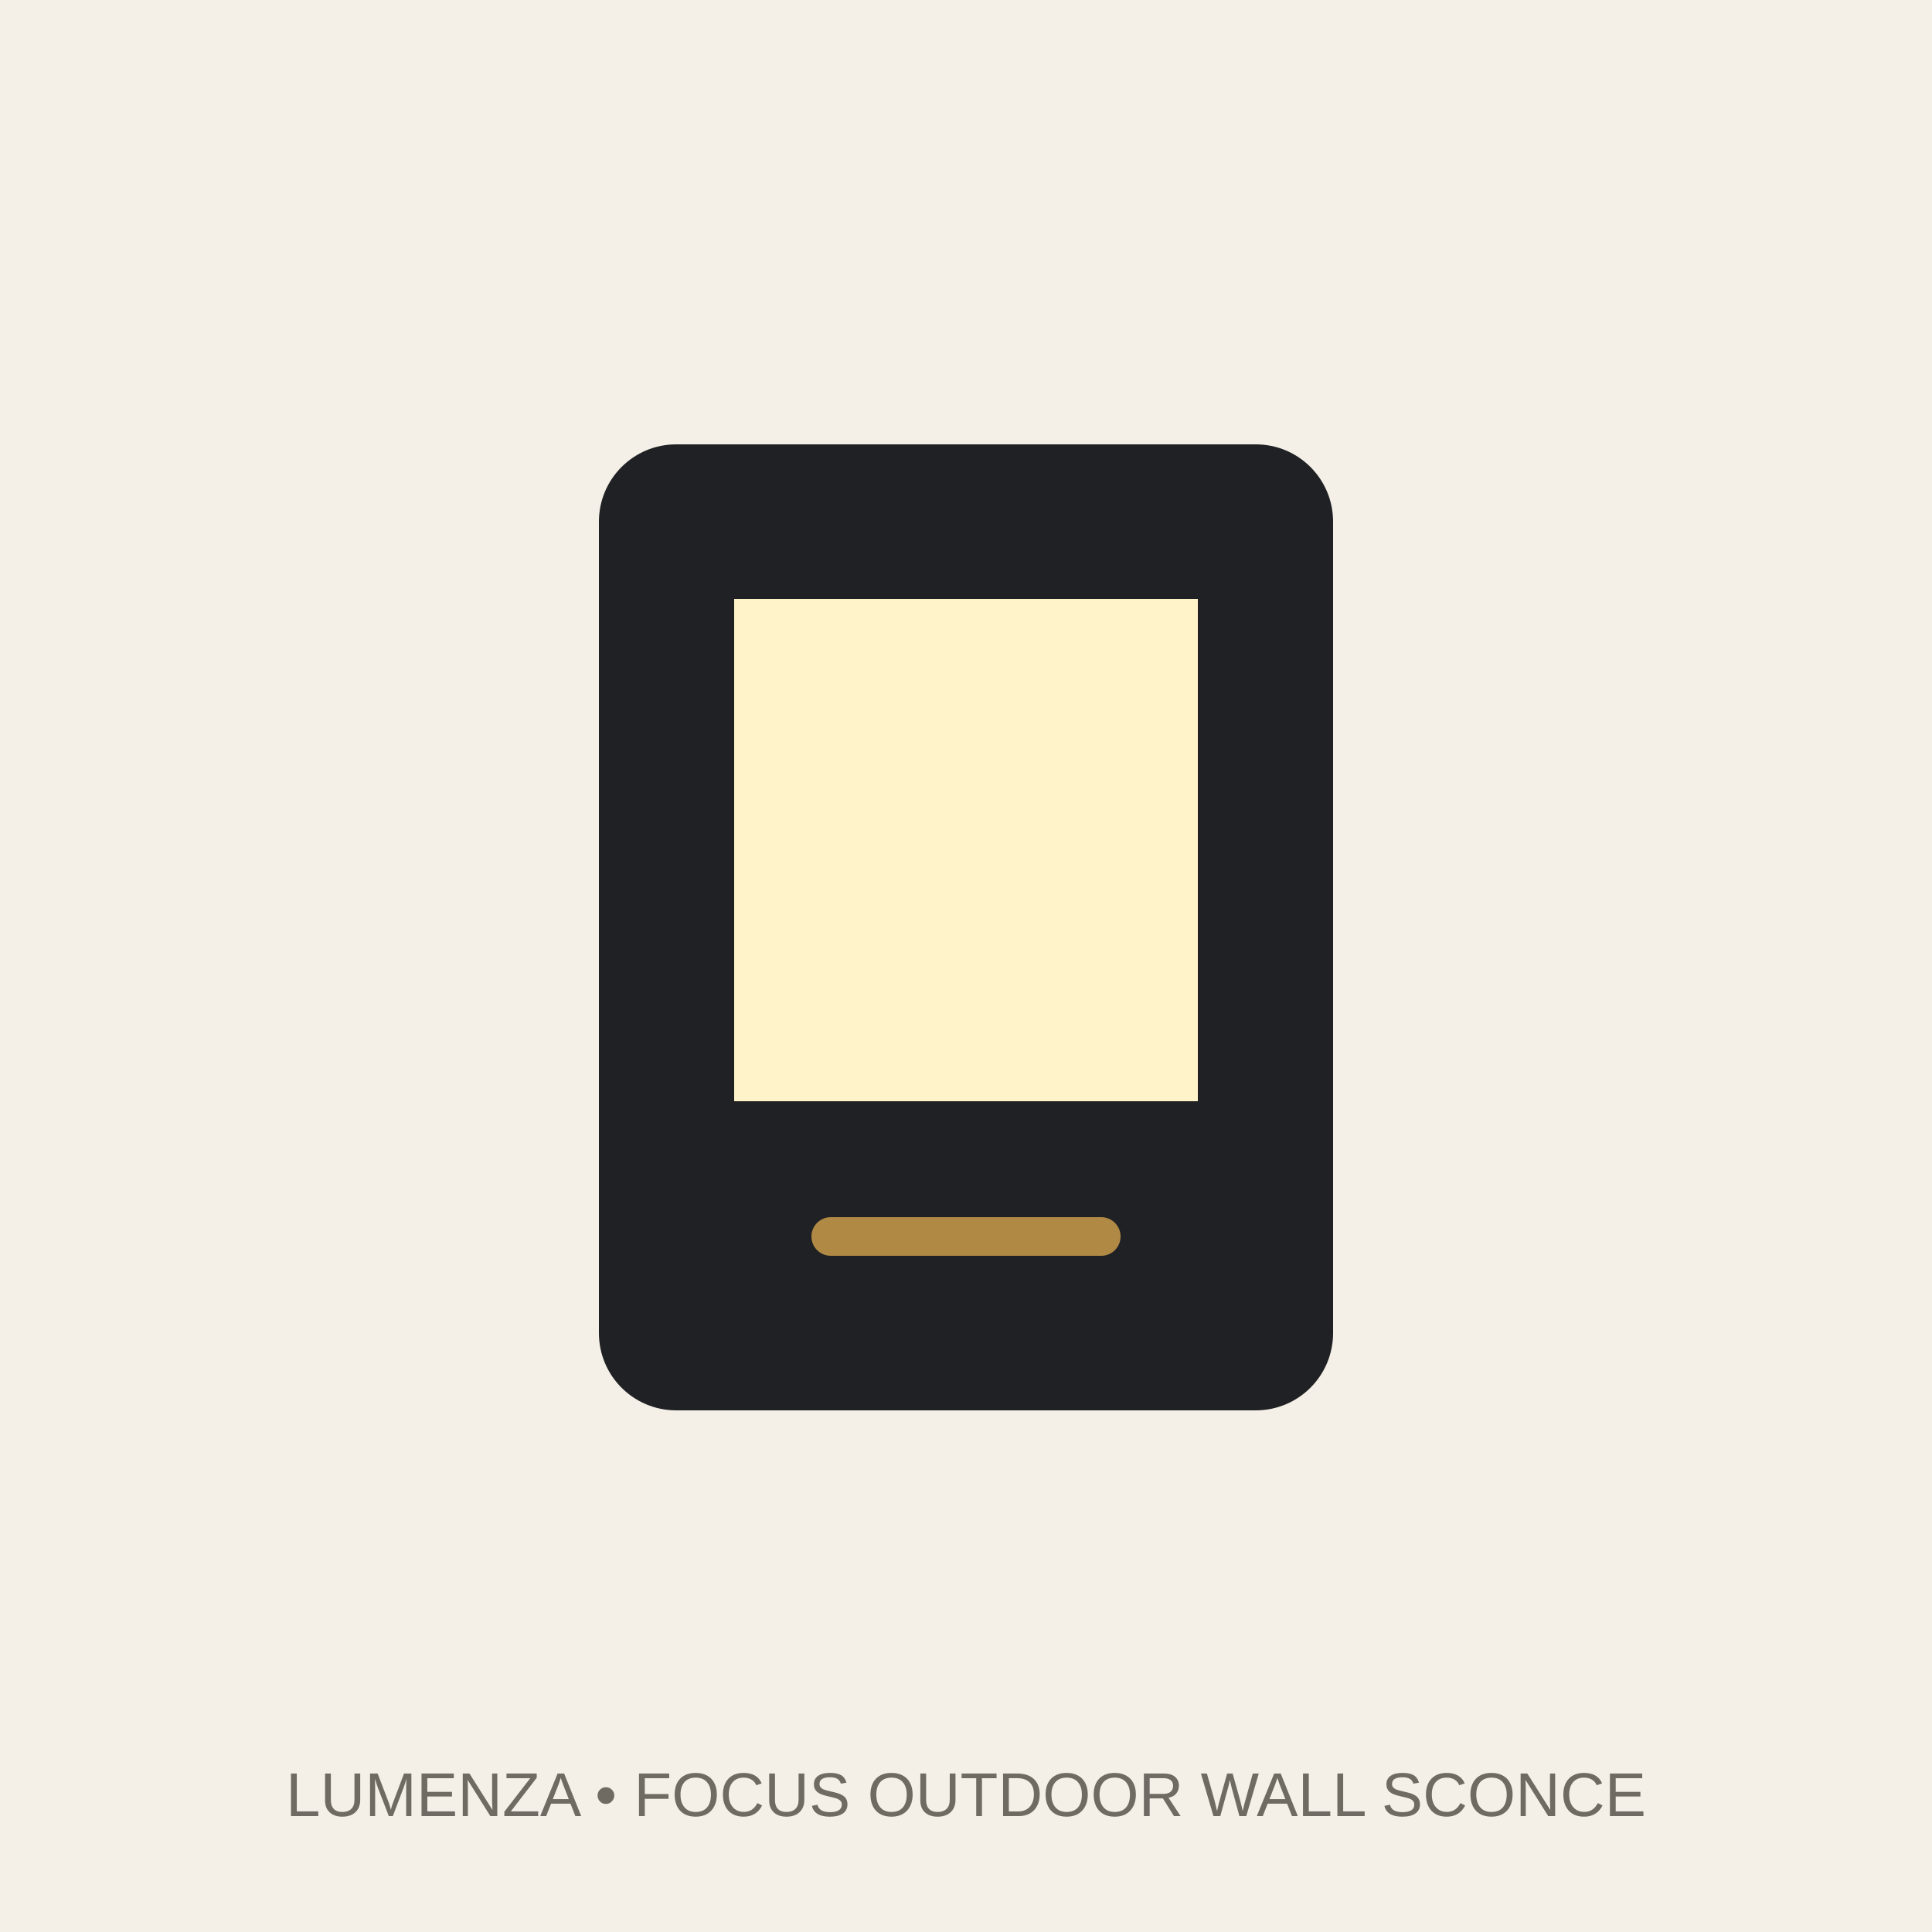
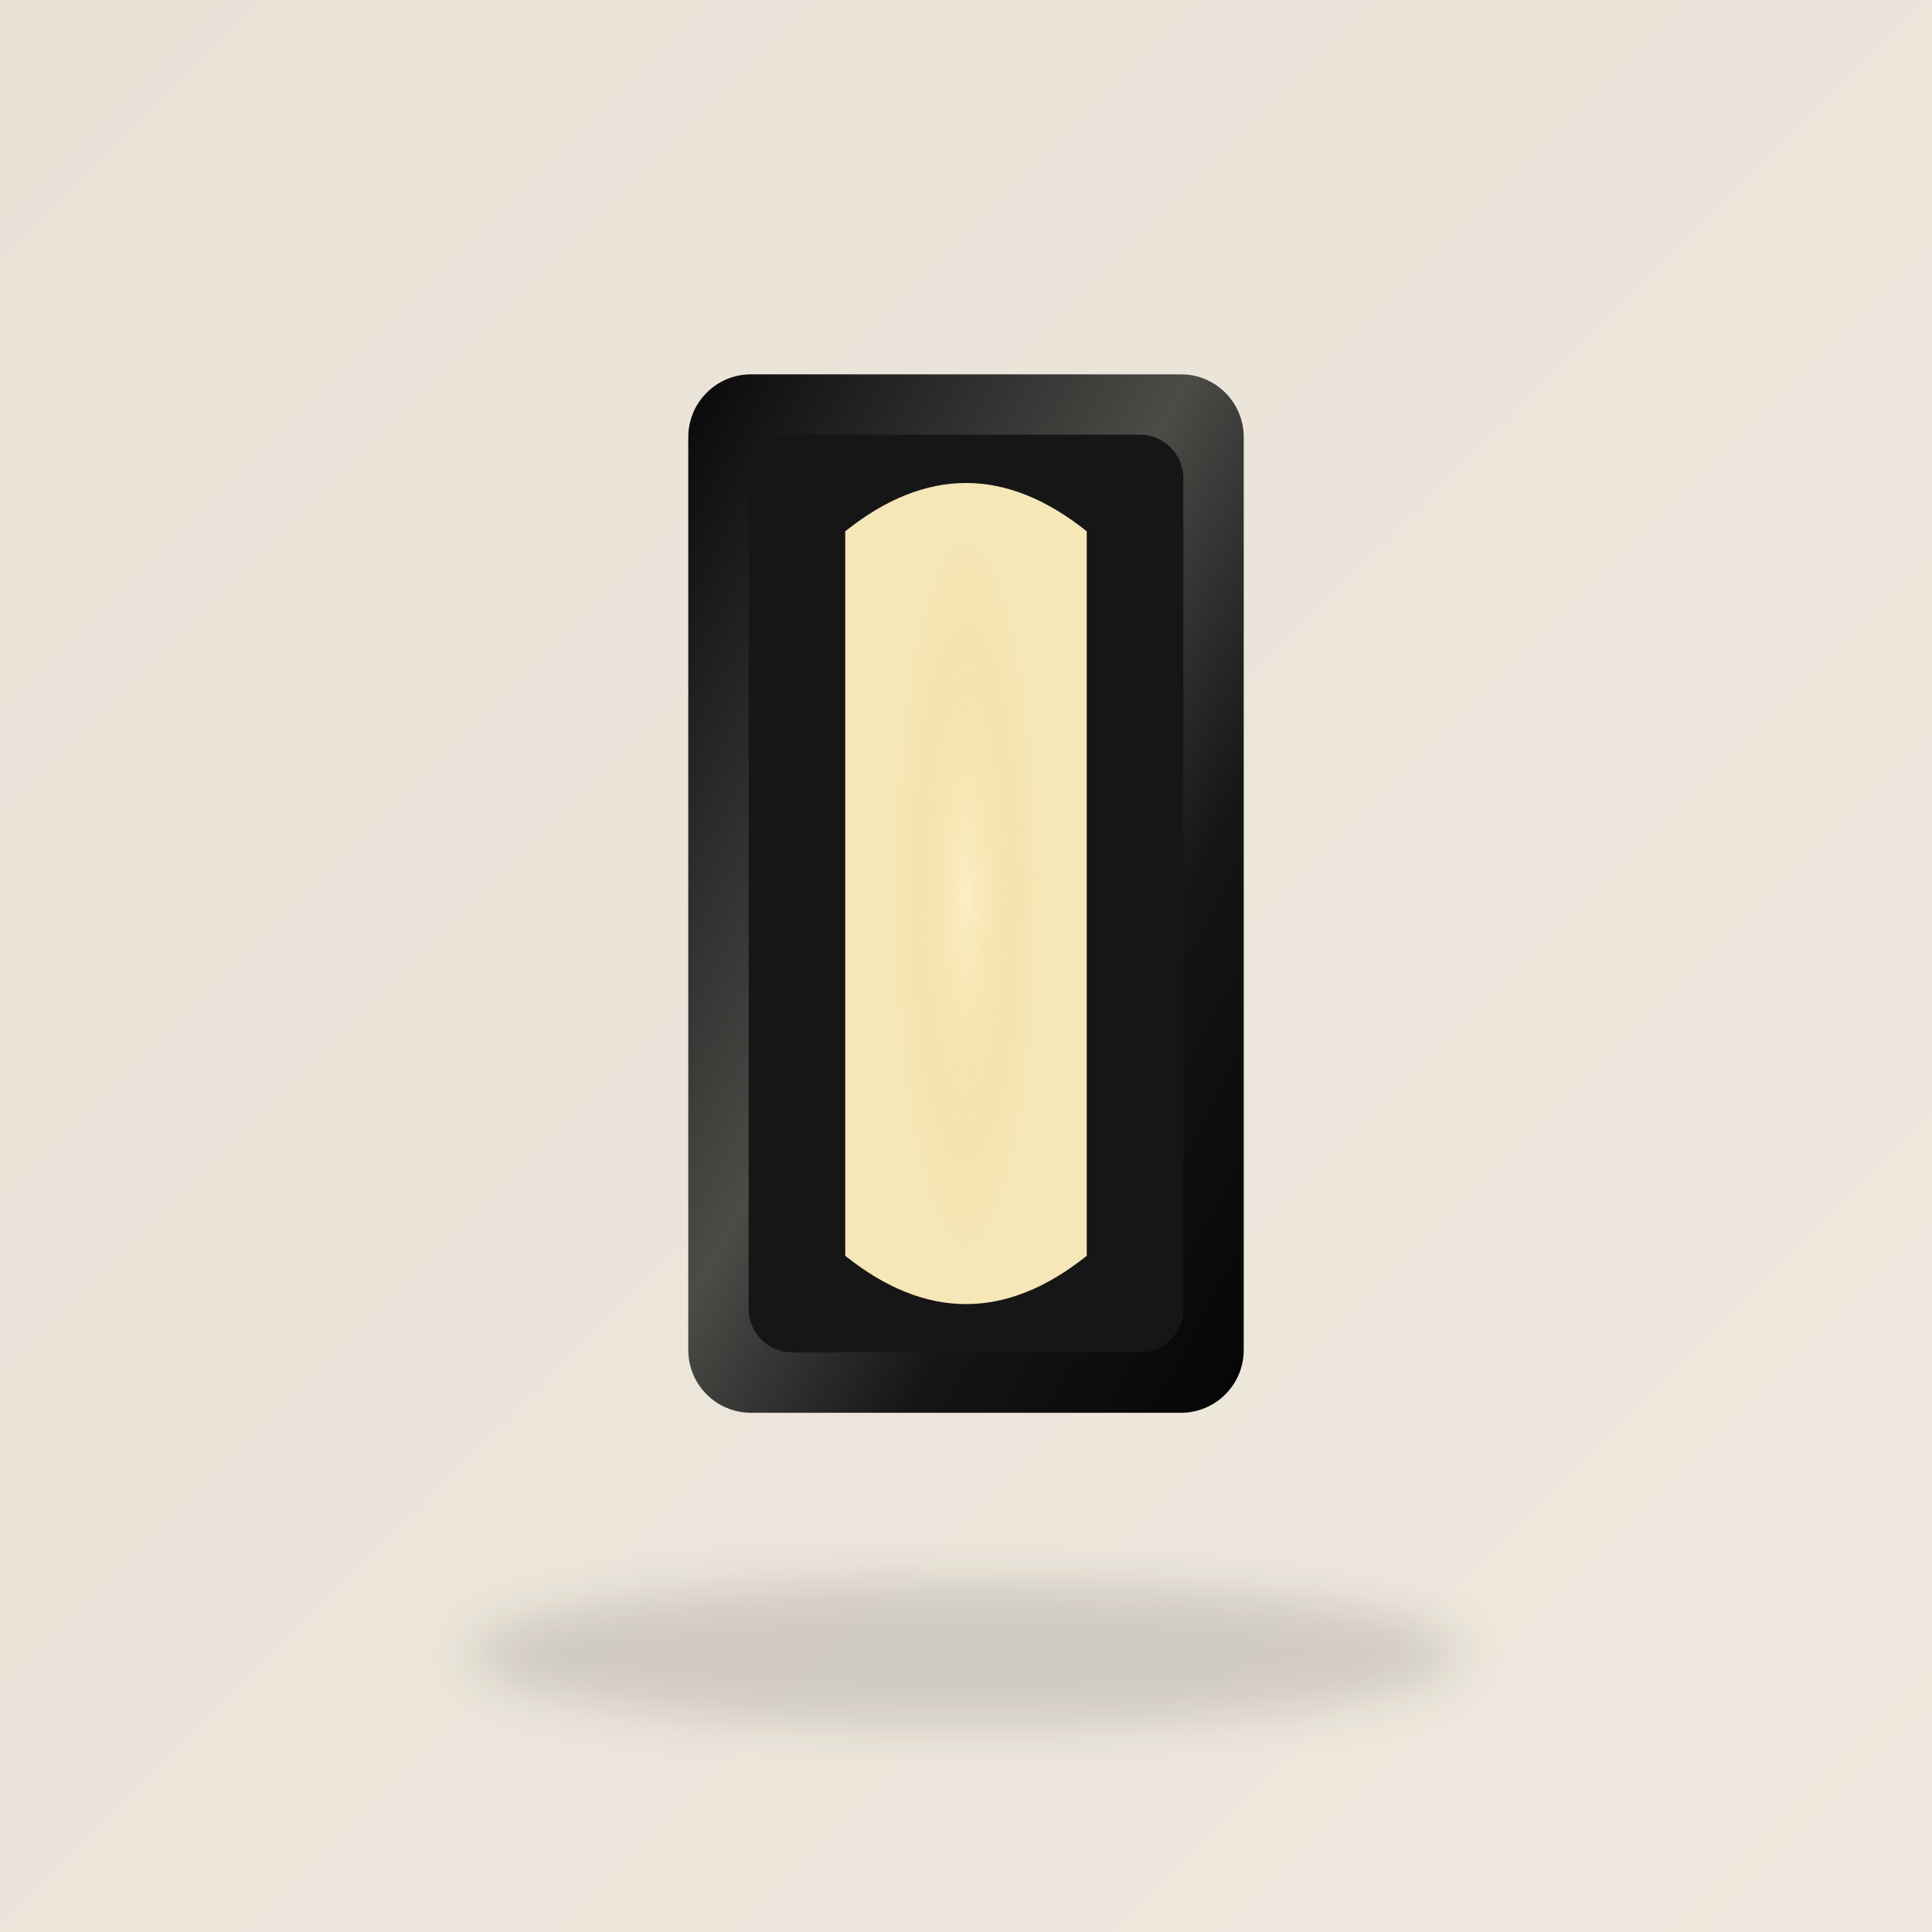
- <svg xmlns="http://www.w3.org/2000/svg" viewBox="0 0 500 500">
-   <rect width="500" height="500" fill="#F4F0E8" />
-   <rect x="155" y="115" width="190" height="250" rx="20" fill="#202124" />
-   <path d="M190 155h120v130H190z" fill="#FFF4C9" />
-   <path d="M215 320h70" stroke="#B08A45" stroke-width="10" stroke-linecap="round" />
-   <text x="250" y="470" text-anchor="middle" font-family="Arial,sans-serif" font-size="16" fill="#6f6a62">LUMENZA • FOCUS OUTDOOR WALL SCONCE</text>
+ <svg xmlns="http://www.w3.org/2000/svg" viewBox="0 0 800 800" role="img" aria-label="Focus Outdoor Wall Sconce">
+   <defs>
+     <linearGradient id="bg" x1="0" y1="0" x2="1" y2="1">
+       <stop stop-color="#e8e1d6" />
+       <stop offset="1" stop-color="#eee8de" />
+     </linearGradient>
+     <linearGradient id="metal" x1="0" y1="0" x2="1" y2="1">
+       <stop stop-color="#080808" />
+       <stop offset=".45" stop-color="#4b4b48" />
+       <stop offset=".7" stop-color="#151515" />
+       <stop offset="1" stop-color="#050505" />
+     </linearGradient>
+     <linearGradient id="gold" x1="0" y1="0" x2="1" y2="1">
+       <stop stop-color="#765625" />
+       <stop offset=".45" stop-color="#e2bd70" />
+       <stop offset=".7" stop-color="#9c7538" />
+       <stop offset="1" stop-color="#4f3819" />
+     </linearGradient>
+     <linearGradient id="glass" x1="0" y1="0" x2="1" y2="1">
+       <stop stop-color="#fff" stop-opacity=".96" />
+       <stop offset=".45" stop-color="#d8d0c2" stop-opacity=".78" />
+       <stop offset="1" stop-color="#fff" stop-opacity=".95" />
+     </linearGradient>
+     <radialGradient id="glow">
+       <stop stop-color="#fff7d6" stop-opacity=".95" />
+       <stop offset="1" stop-color="#f2b84b" stop-opacity="0" />
+     </radialGradient>
+     <filter id="shadow" x="-30%" y="-30%" width="160%" height="160%">
+       <feGaussianBlur stdDeviation="16" />
+       <feColorMatrix values="0 0 0 0 0.05 0 0 0 0 0.04 0 0 0 0 0.03 0 0 0 .24 0" />
+       <feOffset dy="14" />
+     </filter>
+     <filter id="soft" x="-30%" y="-30%" width="160%" height="160%">
+       <feGaussianBlur stdDeviation="10" />
+     </filter>
+   </defs>
+   <rect width="800" height="800" fill="url(#bg)" />
+   <ellipse cx="400" cy="685" rx="205" ry="30" fill="#000" opacity=".12" filter="url(#soft)" />
+   <rect x="285" y="155" width="230" height="430" rx="26" fill="url(#metal)" />
+   <rect x="310" y="180" width="180" height="380" rx="18" fill="#161616" />
+   <path d="M350 220 Q400 180 450 220V520Q400 560 350 520Z" fill="#f6e7b8" />
+   <path d="M370 230 Q400 210 430 230V510Q400 530 370 510Z" fill="url(#glow)" opacity=".55" />
</svg>
